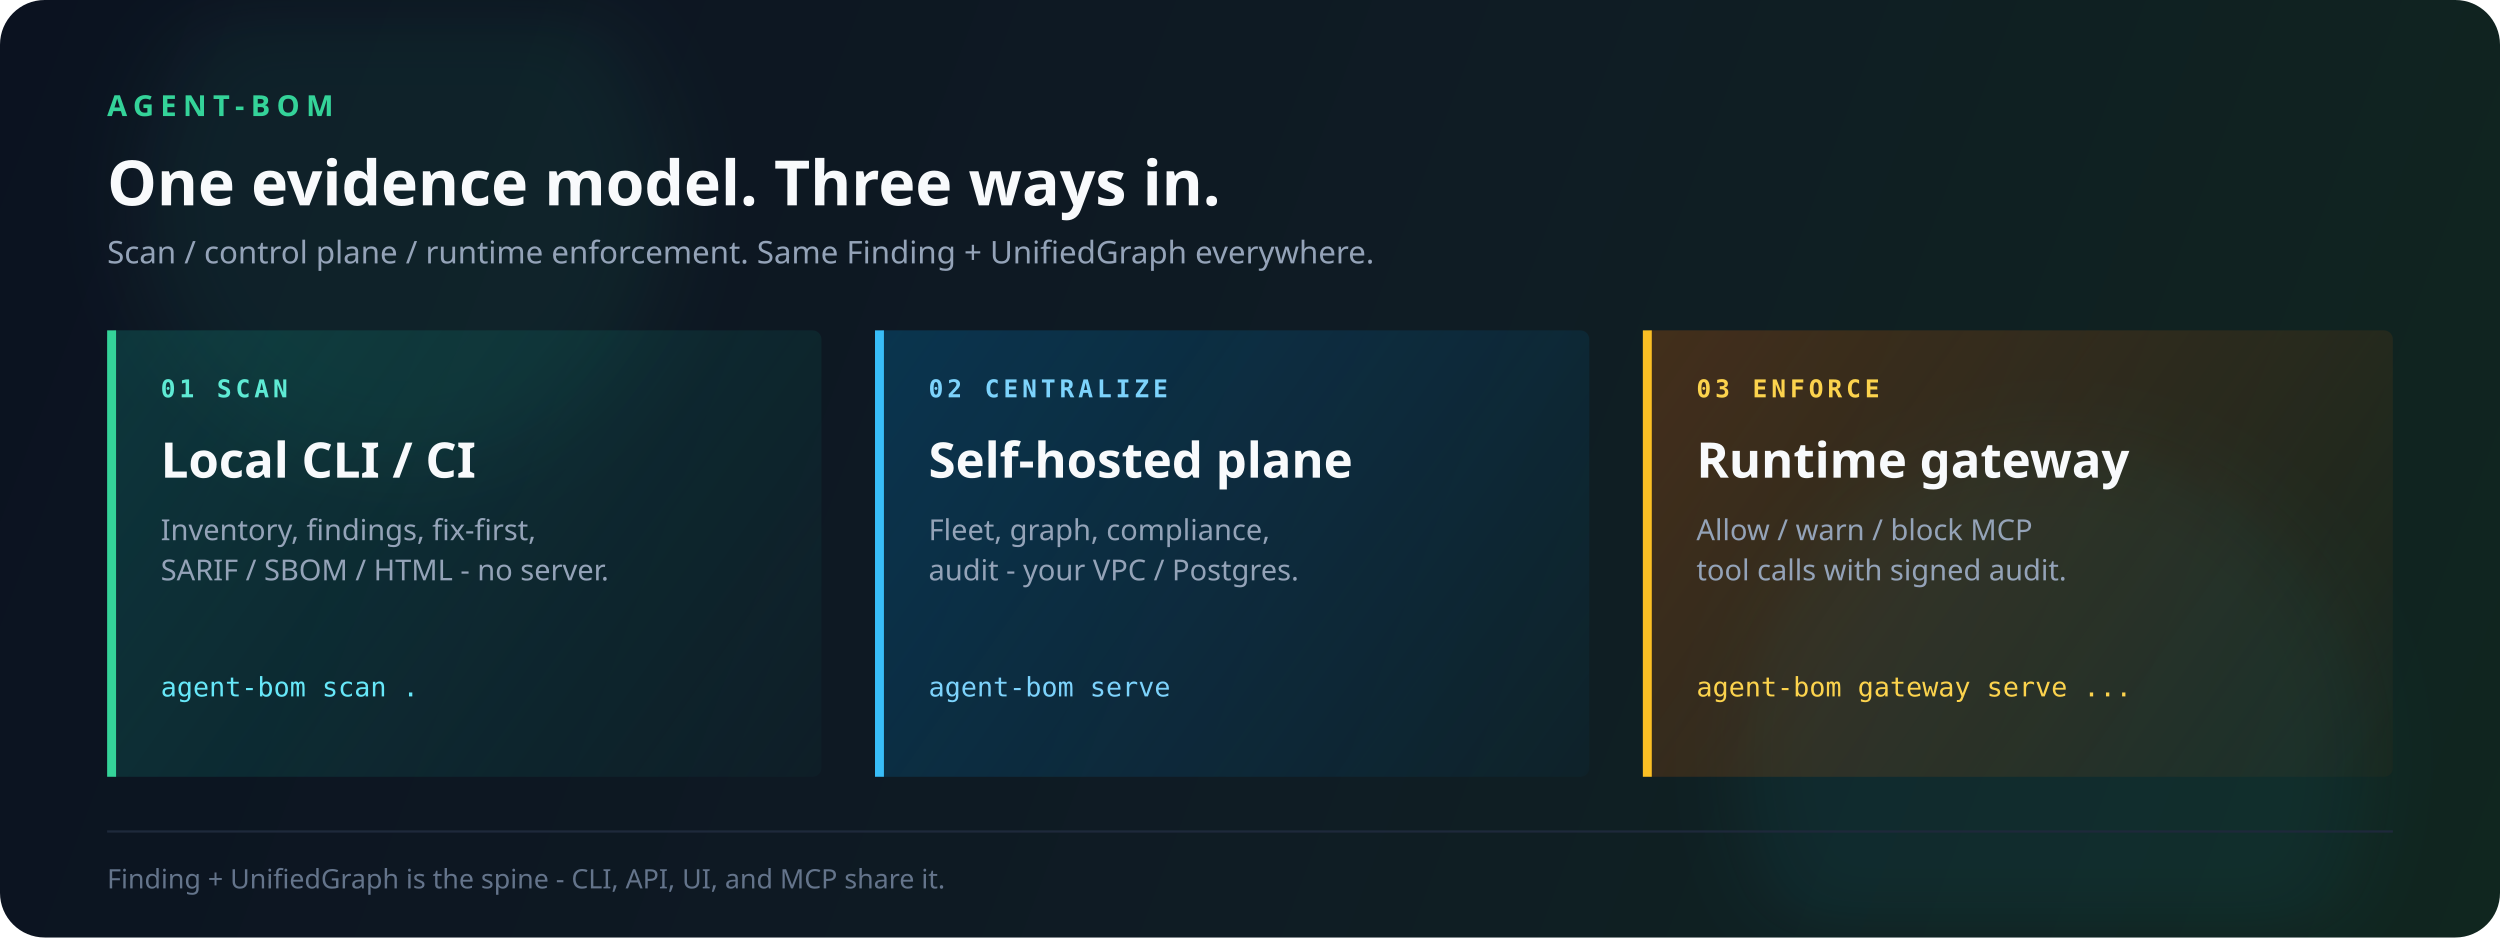
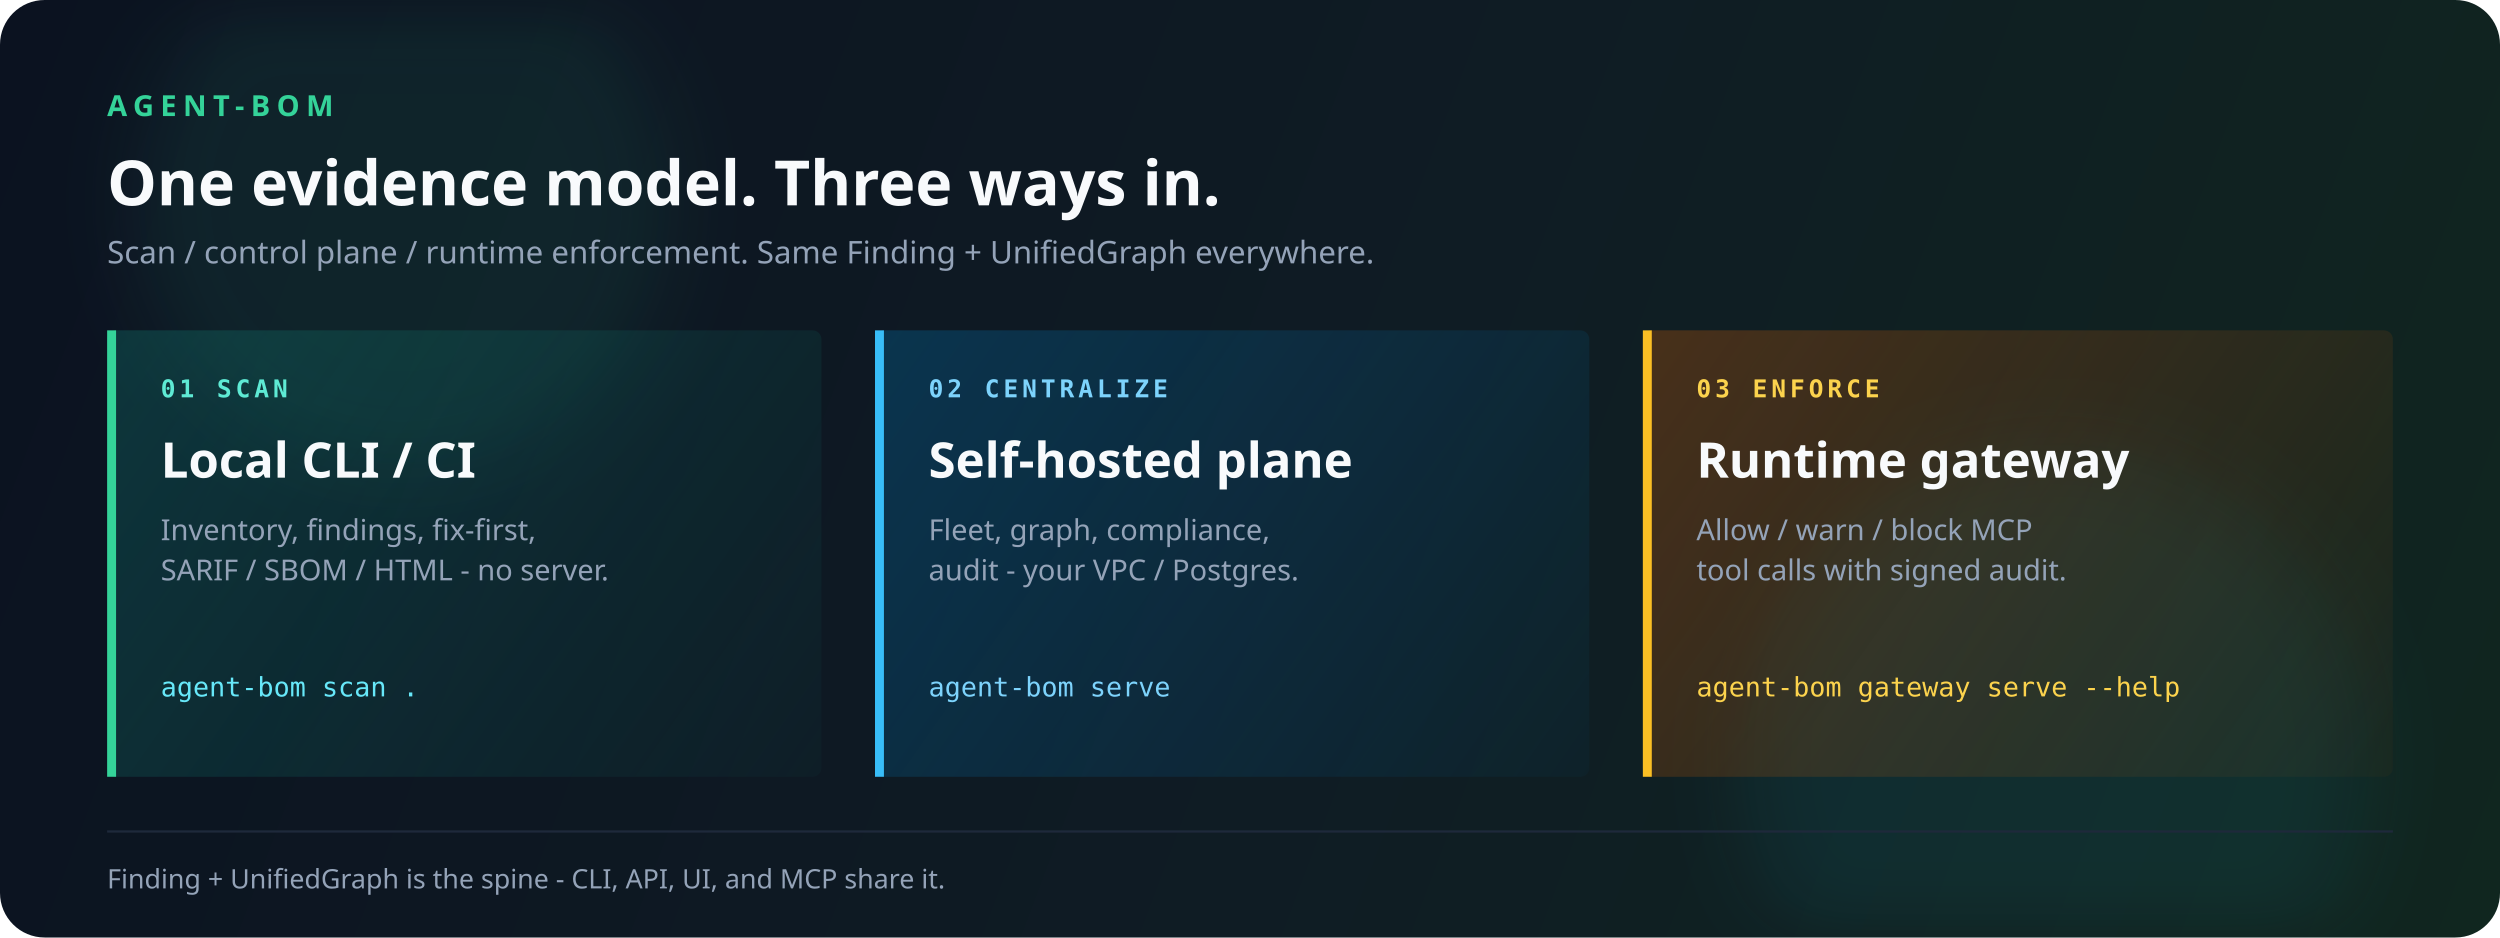
<svg xmlns="http://www.w3.org/2000/svg" width="1120" height="420" viewBox="0 0 1120 420" fill="none">
  <defs>
    <linearGradient id="bg" x1="0" y1="0" x2="1120" y2="420" gradientUnits="userSpaceOnUse">
      <stop offset="0%" stop-color="#0b1220" />
      <stop offset="55%" stop-color="#0f1c24" />
      <stop offset="100%" stop-color="#10261f" />
    </linearGradient>
    <linearGradient id="lane1" x1="48" y1="140" x2="360" y2="360" gradientUnits="userSpaceOnUse">
      <stop offset="0%" stop-color="#0f766e" stop-opacity="0.35" />
      <stop offset="100%" stop-color="#0f766e" stop-opacity="0.05" />
    </linearGradient>
    <linearGradient id="lane2" x1="392" y1="140" x2="704" y2="360" gradientUnits="userSpaceOnUse">
      <stop offset="0%" stop-color="#0369a1" stop-opacity="0.35" />
      <stop offset="100%" stop-color="#0369a1" stop-opacity="0.05" />
    </linearGradient>
    <linearGradient id="lane3" x1="736" y1="140" x2="1048" y2="360" gradientUnits="userSpaceOnUse">
-       <stop offset="0%" stop-color="#b45309" stop-opacity="0.32" />
+       <stop offset="0%" stop-color="#b45309" stop-opacity="0.35" />
      <stop offset="100%" stop-color="#b45309" stop-opacity="0.05" />
    </linearGradient>
    <filter id="soft" x="-20%" y="-20%" width="140%" height="140%">
      <feGaussianBlur stdDeviation="18" />
    </filter>
  </defs>
  <rect width="1120" height="420" rx="20" fill="url(#bg)" />
-   <circle cx="180" cy="90" r="120" fill="#34d399" opacity="0.07" filter="url(#soft)" />
-   <circle cx="920" cy="340" r="140" fill="#22d3ee" opacity="0.06" filter="url(#soft)" />
+   <circle cx="180" cy="90" r="120" fill="#34d399" opacity="0.08" filter="url(#soft)" />
+   <circle cx="920" cy="340" r="140" fill="#22d3ee" opacity="0.07" filter="url(#soft)" />
  <text x="48" y="52" font-family="'IBM Plex Sans','Segoe UI',system-ui,sans-serif" font-size="13" font-weight="700" letter-spacing="0.22em" fill="#34d399">AGENT-BOM</text>
  <text x="48" y="92" font-family="'IBM Plex Sans','Segoe UI',system-ui,sans-serif" font-size="28" font-weight="700" fill="#f8fafc">One evidence model. Three ways in.</text>
  <text x="48" y="118" font-family="'IBM Plex Sans','Segoe UI',system-ui,sans-serif" font-size="14" fill="#94a3b8">Scan / control plane / runtime enforcement. Same Finding + UnifiedGraph everywhere.</text>
  <rect x="48" y="148" width="320" height="200" rx="4" fill="url(#lane1)" />
  <rect x="48" y="148" width="4" height="200" fill="#34d399" />
  <text x="72" y="178" font-family="'IBM Plex Mono',ui-monospace,monospace" font-size="11" font-weight="700" letter-spacing="0.16em" fill="#5eead4">01  SCAN</text>
  <text x="72" y="214" font-family="'IBM Plex Sans',system-ui,sans-serif" font-size="22" font-weight="700" fill="#f8fafc">Local CLI / CI</text>
  <text x="72" y="242" font-family="'IBM Plex Sans',system-ui,sans-serif" font-size="13" fill="#94a3b8">Inventory, findings, fix-first,</text>
  <text x="72" y="260" font-family="'IBM Plex Sans',system-ui,sans-serif" font-size="13" fill="#94a3b8">SARIF / SBOM / HTML - no server.</text>
  <text x="72" y="312" font-family="'IBM Plex Mono',ui-monospace,monospace" font-size="12" fill="#67e8f9">agent-bom scan .</text>
  <rect x="392" y="148" width="320" height="200" rx="4" fill="url(#lane2)" />
  <rect x="392" y="148" width="4" height="200" fill="#38bdf8" />
  <text x="416" y="178" font-family="'IBM Plex Mono',ui-monospace,monospace" font-size="11" font-weight="700" letter-spacing="0.16em" fill="#7dd3fc">02  CENTRALIZE</text>
  <text x="416" y="214" font-family="'IBM Plex Sans',system-ui,sans-serif" font-size="22" font-weight="700" fill="#f8fafc">Self-hosted plane</text>
  <text x="416" y="242" font-family="'IBM Plex Sans',system-ui,sans-serif" font-size="13" fill="#94a3b8">Fleet, graph, compliance,</text>
  <text x="416" y="260" font-family="'IBM Plex Sans',system-ui,sans-serif" font-size="13" fill="#94a3b8">audit - your VPC / Postgres.</text>
  <text x="416" y="312" font-family="'IBM Plex Mono',ui-monospace,monospace" font-size="12" fill="#7dd3fc">agent-bom serve</text>
  <rect x="736" y="148" width="336" height="200" rx="4" fill="url(#lane3)" />
  <rect x="736" y="148" width="4" height="200" fill="#fbbf24" />
  <text x="760" y="178" font-family="'IBM Plex Mono',ui-monospace,monospace" font-size="11" font-weight="700" letter-spacing="0.16em" fill="#fcd34d">03  ENFORCE</text>
  <text x="760" y="214" font-family="'IBM Plex Sans',system-ui,sans-serif" font-size="22" font-weight="700" fill="#f8fafc">Runtime gateway</text>
  <text x="760" y="242" font-family="'IBM Plex Sans',system-ui,sans-serif" font-size="13" fill="#94a3b8">Allow / warn / block MCP</text>
  <text x="760" y="260" font-family="'IBM Plex Sans',system-ui,sans-serif" font-size="13" fill="#94a3b8">tool calls with signed audit.</text>
-   <text x="760" y="312" font-family="'IBM Plex Mono',ui-monospace,monospace" font-size="12" fill="#fcd34d">agent-bom gateway serve ...</text>
+   <text x="760" y="312" font-family="'IBM Plex Mono',ui-monospace,monospace" font-size="12" fill="#fcd34d">agent-bom gateway serve --help</text>
  <rect x="48" y="372" width="1024" height="1" fill="#1e293b" />
-   <text x="48" y="398" font-family="'IBM Plex Sans',system-ui,sans-serif" font-size="12" fill="#64748b">Finding + UnifiedGraph is the spine - CLI, API, UI, and MCP share it.</text>
+   <text x="48" y="398" font-family="'IBM Plex Sans',system-ui,sans-serif" font-size="12" fill="#94a3b8">Finding + UnifiedGraph is the spine - CLI, API, UI, and MCP share it.</text>
</svg>
